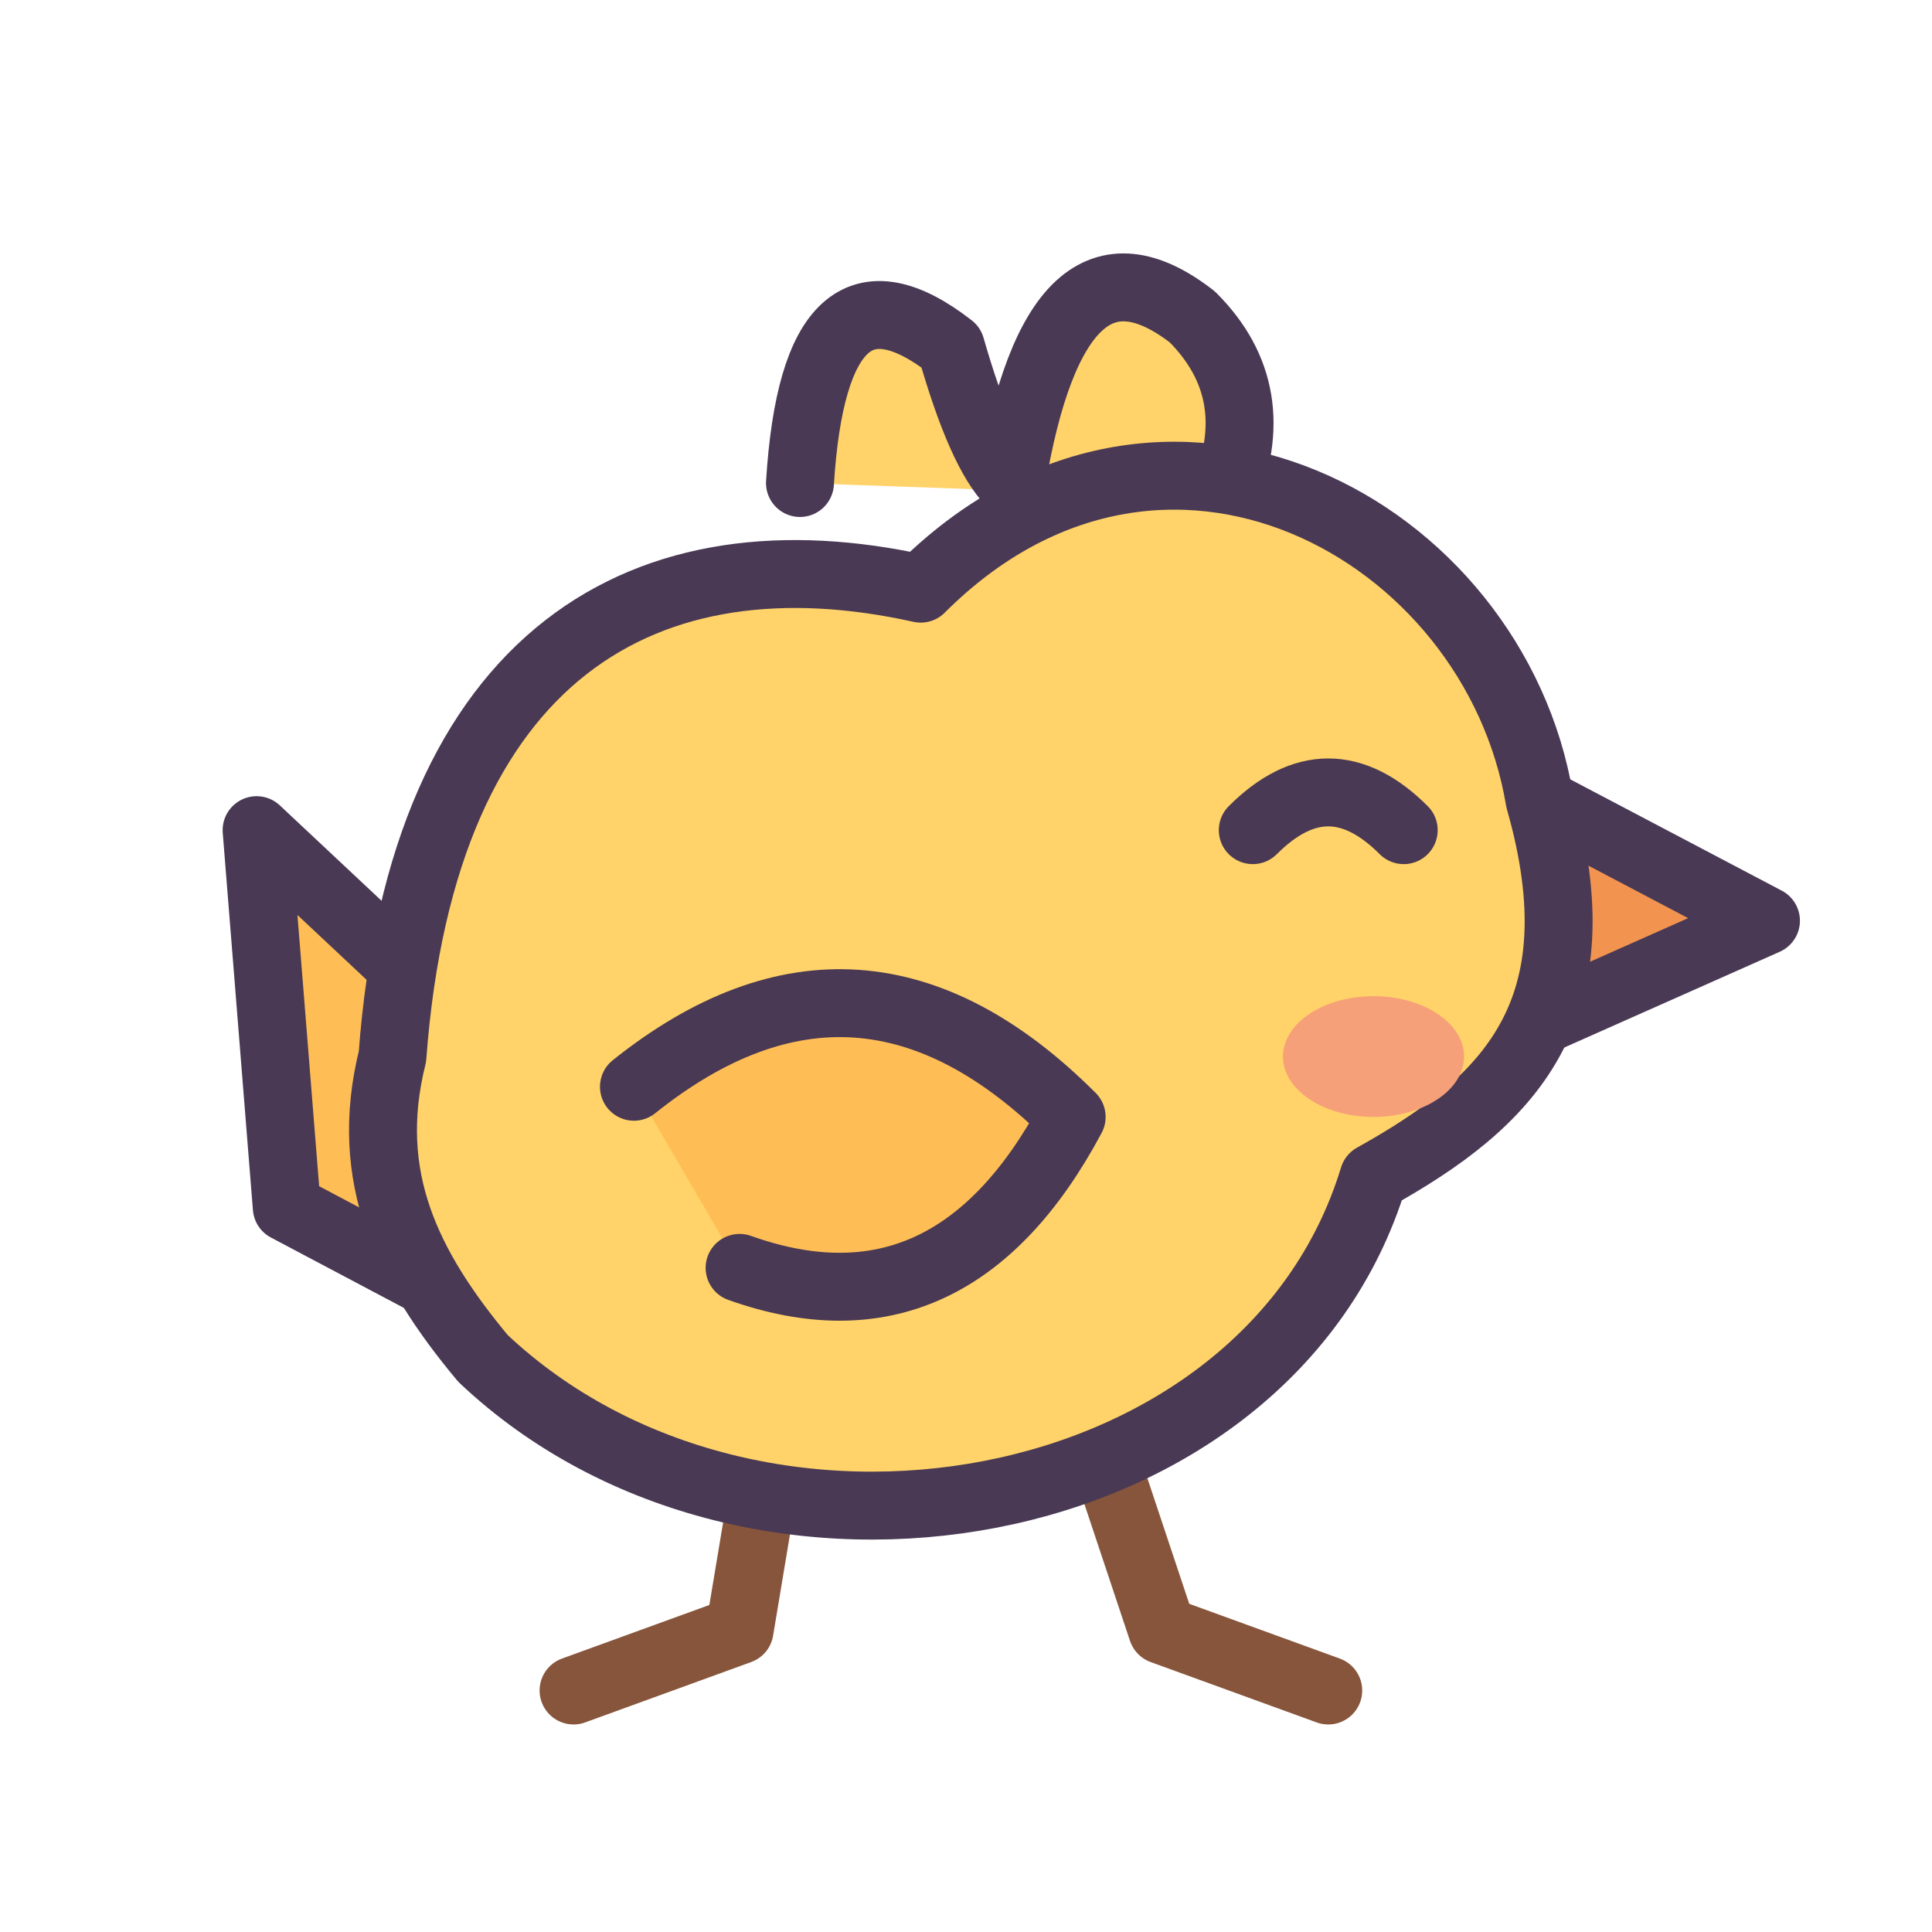
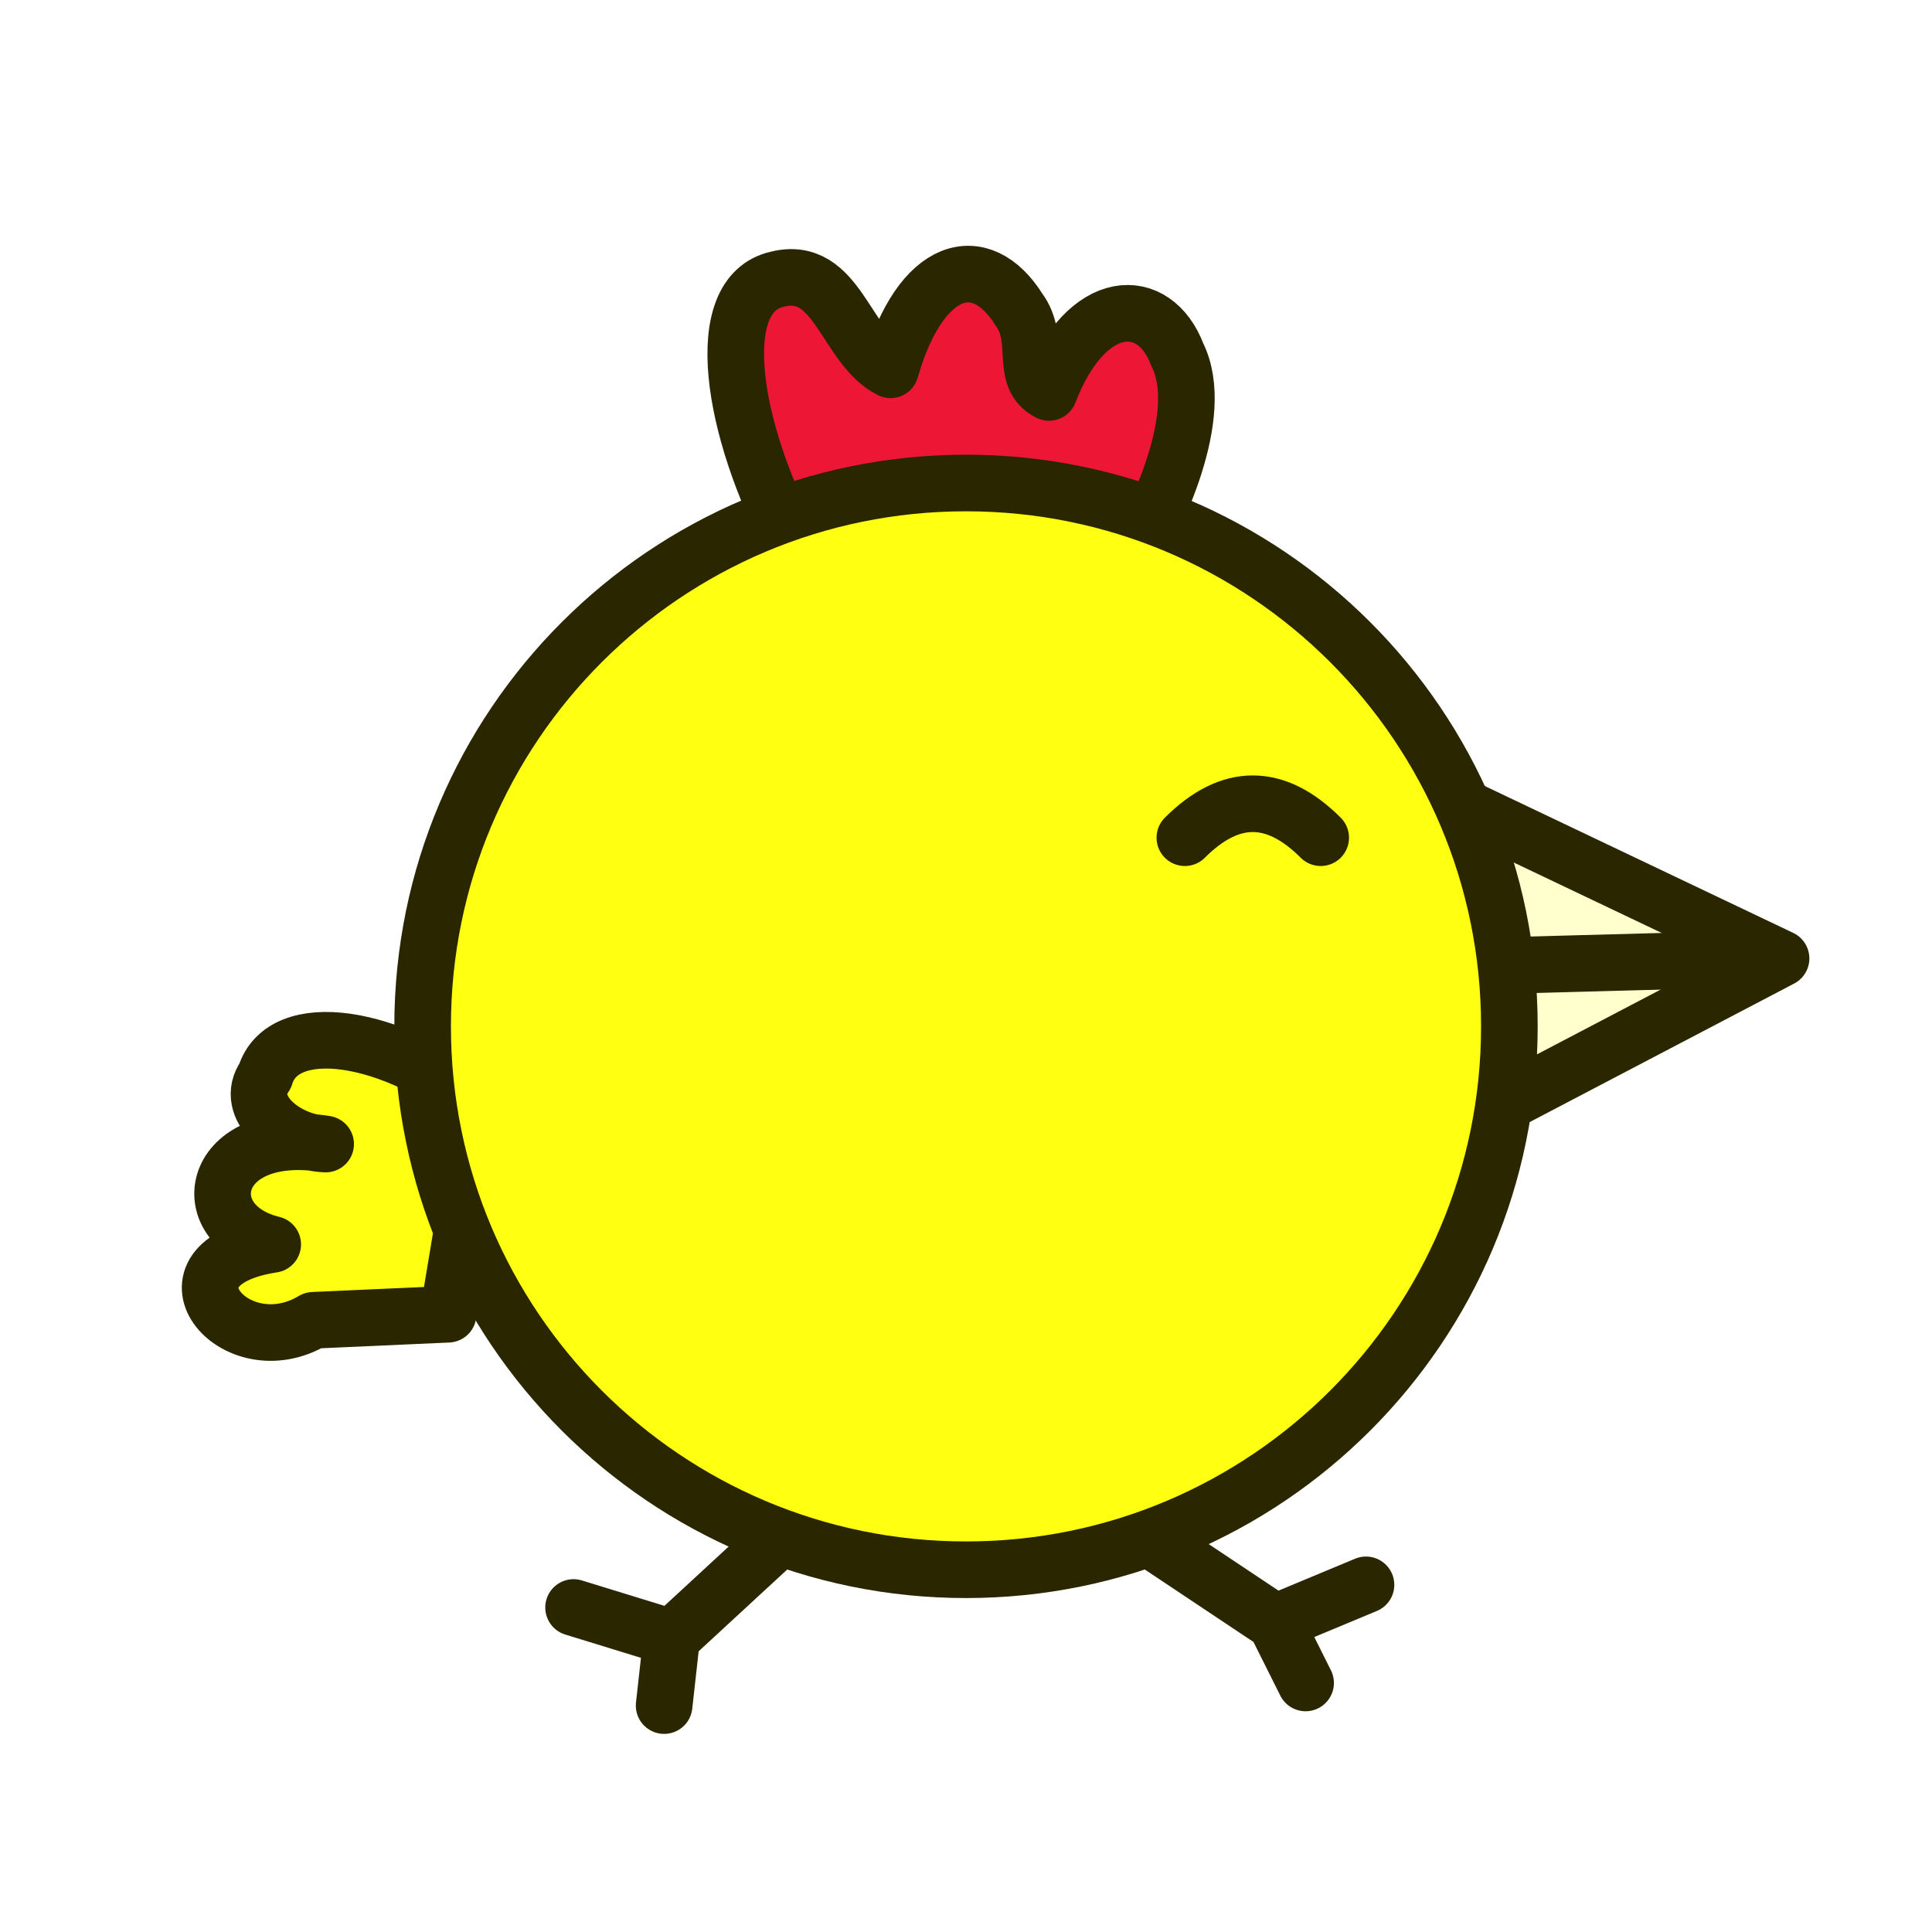
<svg xmlns="http://www.w3.org/2000/svg" width="128" height="128" viewBox="0 0 128 128" fill="none">
-   <g stroke="#493954" stroke-width="4.5" stroke-linecap="round" stroke-linejoin="round">
-     <path d="M51 96 L49 108 L38 112 M73 96 L77 108 L88 112" stroke="#87553B" />
-     <path d="M33 70 L17 55 L19 80 L36 89" fill="#FFBE55" />
-     <path d="M98 51 L117 61 L99 69" fill="#F29450" />
-     <path d="M53 32 Q54 16 63 23 Q65 30 67 32 Q70 14 79 21 Q84 26 81 33" fill="#FFD369" />
-     <path d="M26 70 C28 43 43 35 61 39 C77 23 99 35 102 53 C106 67 100 73 91 78 C84 101 50 107 32 90 C27 84 24 78 26 70Z" fill="#FFD369" />
-     <path d="M42 72 Q57 60 71 74 Q63 89 49 84" fill="#FFBE55" />
-     <path d="M83 55 Q88 50 93 55" />
-     <ellipse cx="91" cy="70" rx="6" ry="4" fill="#F6A079" stroke="none" />
+   <g transform="translate(0 -2) scale(.5)">
+     <g stroke="#292600" stroke-width="7.5" stroke-linecap="round" stroke-linejoin="round">
+       <path d="M102 209 L89 221 M89 221 L76 217 M89 221 L88 230 M154 209 L169 219 M169 219 L181 214 M169 219 L173 227" fill="none" />
+       <g>
+         <path d="M59 150 C44 146 30 150 31 158 C30 163 37 165 42 163 C27 167 30 180 41 178 C27 187 43 195 50 185 L66 177Z" fill="#FFFF11" transform="rotate(24 60 162)" />
+         <path d="M105 76 C97 61 94 43 103 41 C111 39 112 50 118 53 C122 39 130 37 135 45 C138 49 135 54 139 56 C144 43 153 43 156 51 C160 59 153 73 150 78Z" fill="#ED1635" />
+         <path d="M194 111 L236 131 L194 153Z" fill="#FFFFCD" />
+         <path d="M197 132 L234 131" fill="none" />
+         <circle cx="128" cy="140" r="72" fill="#FFFF11" />
+         <path d="M157 115 Q166 106 175 115" fill="none" />
+       </g>
+     </g>
  </g>
</svg>
